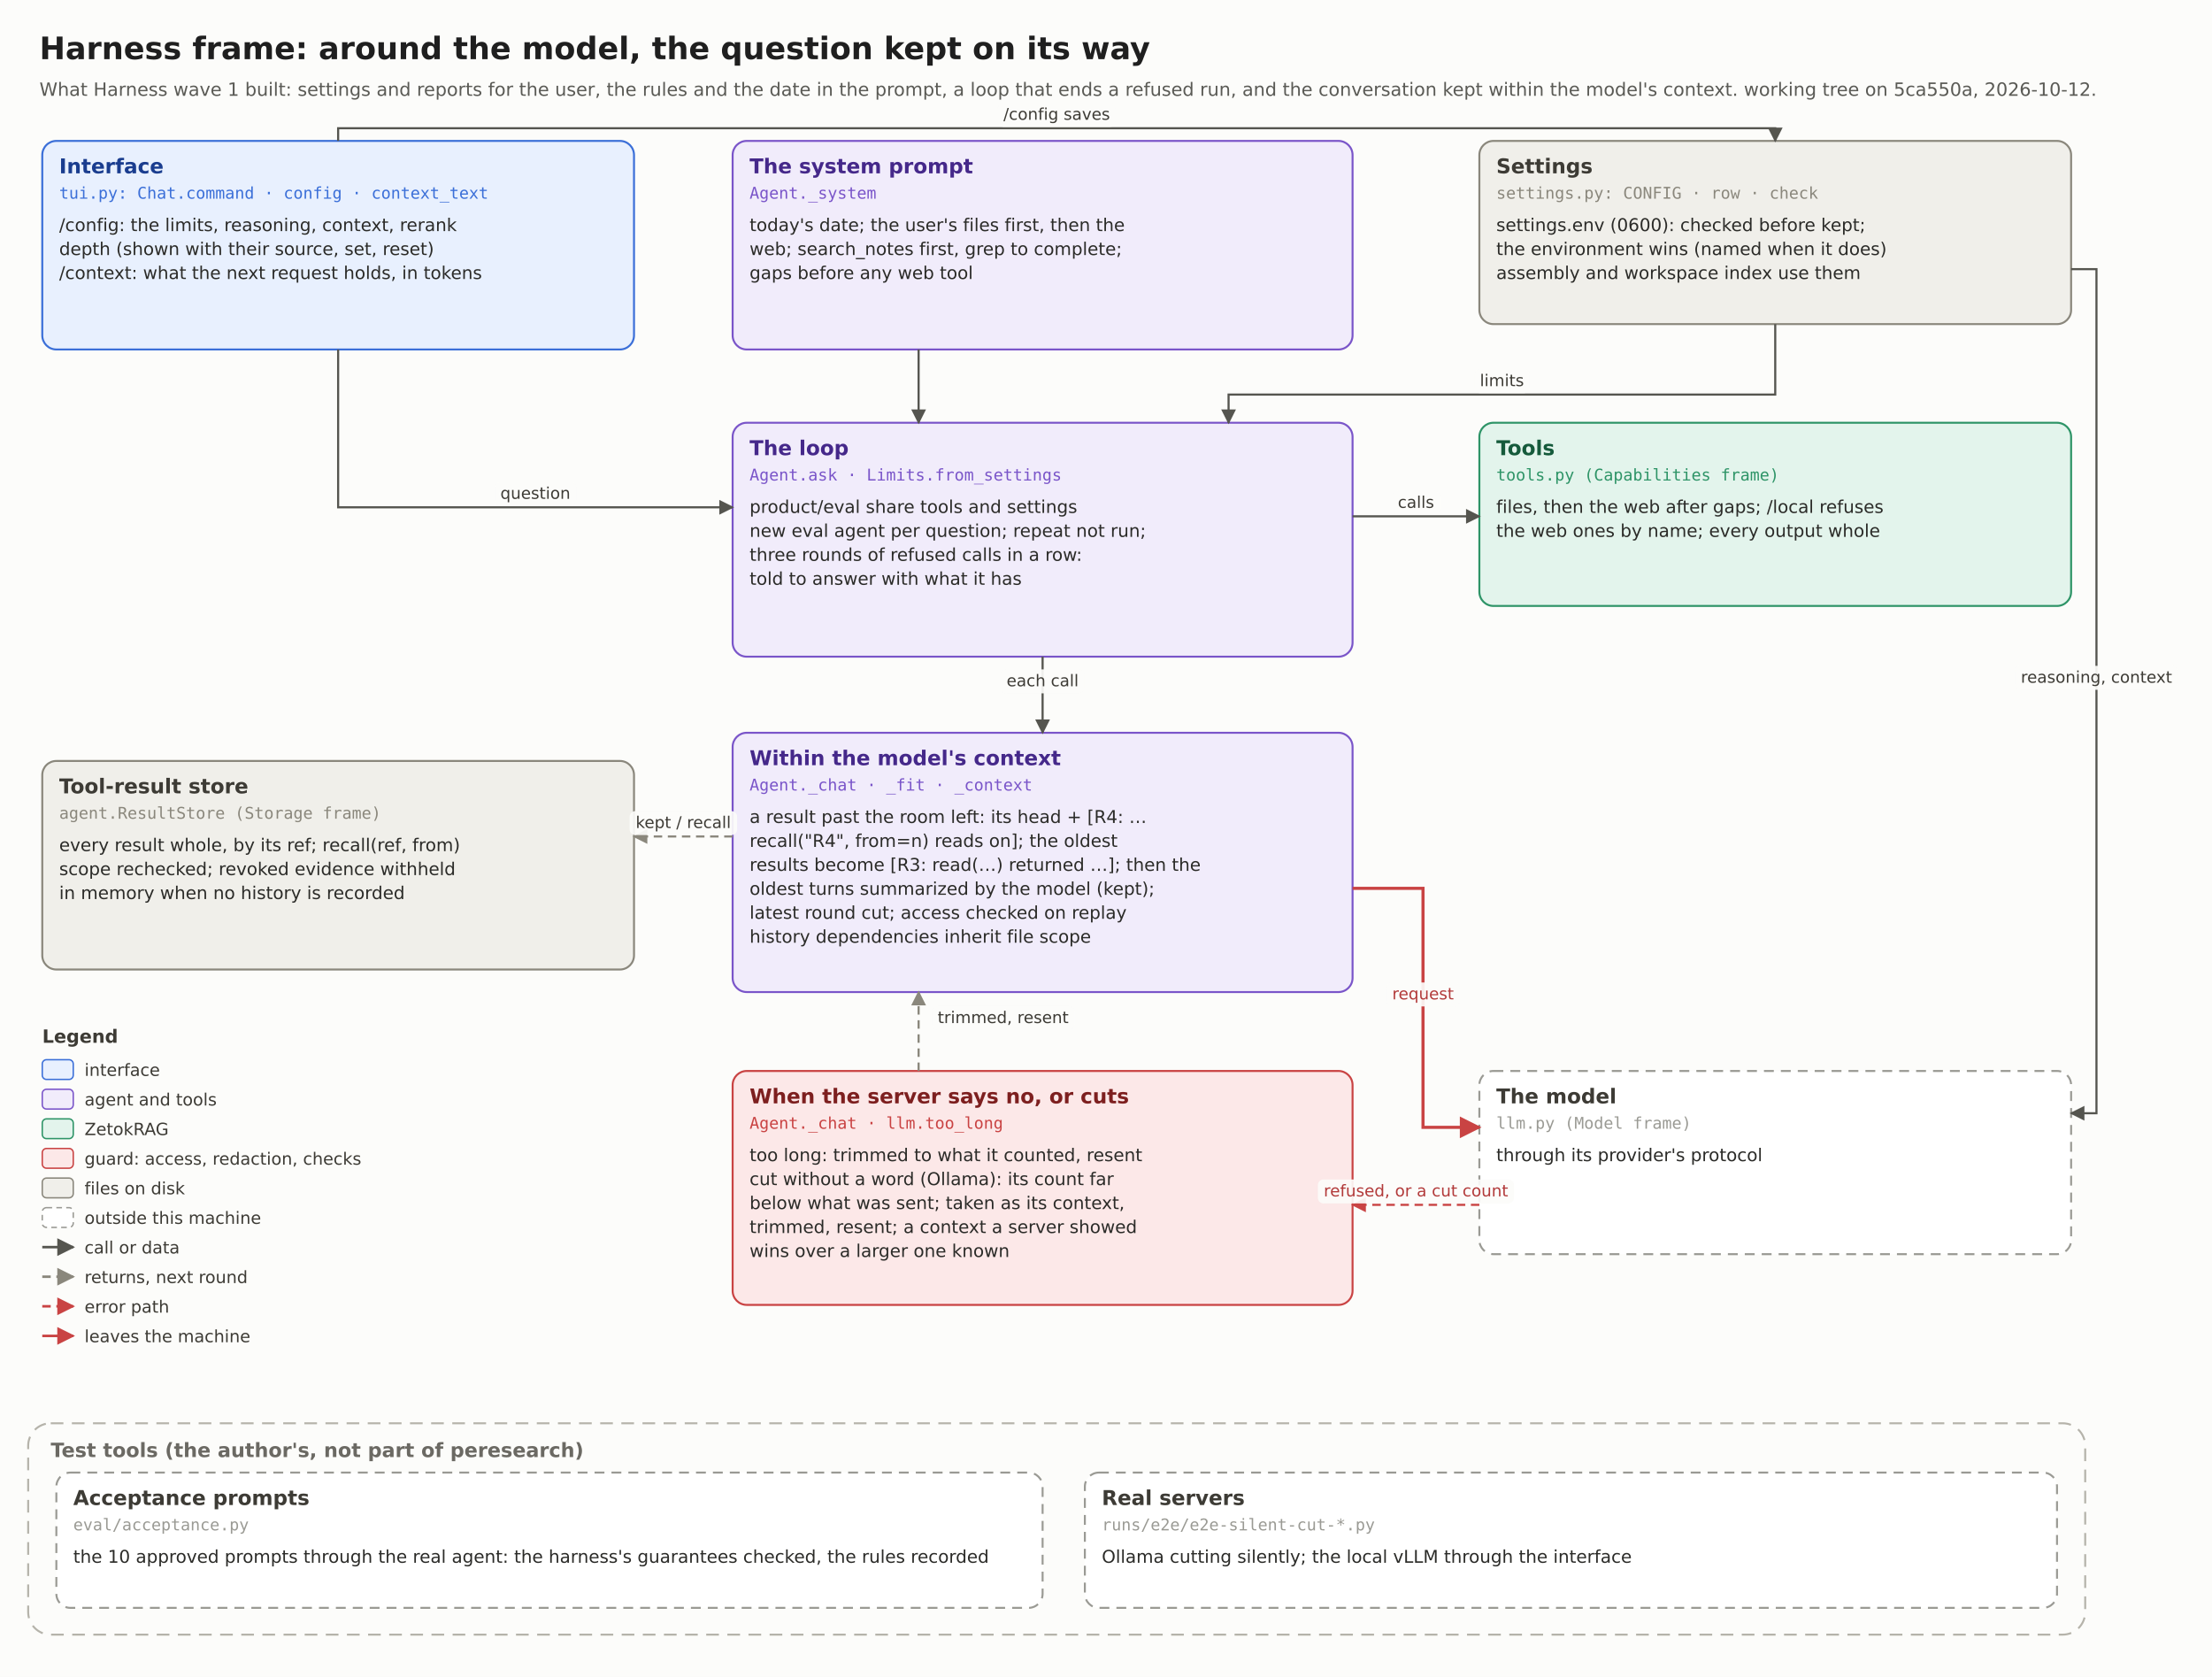
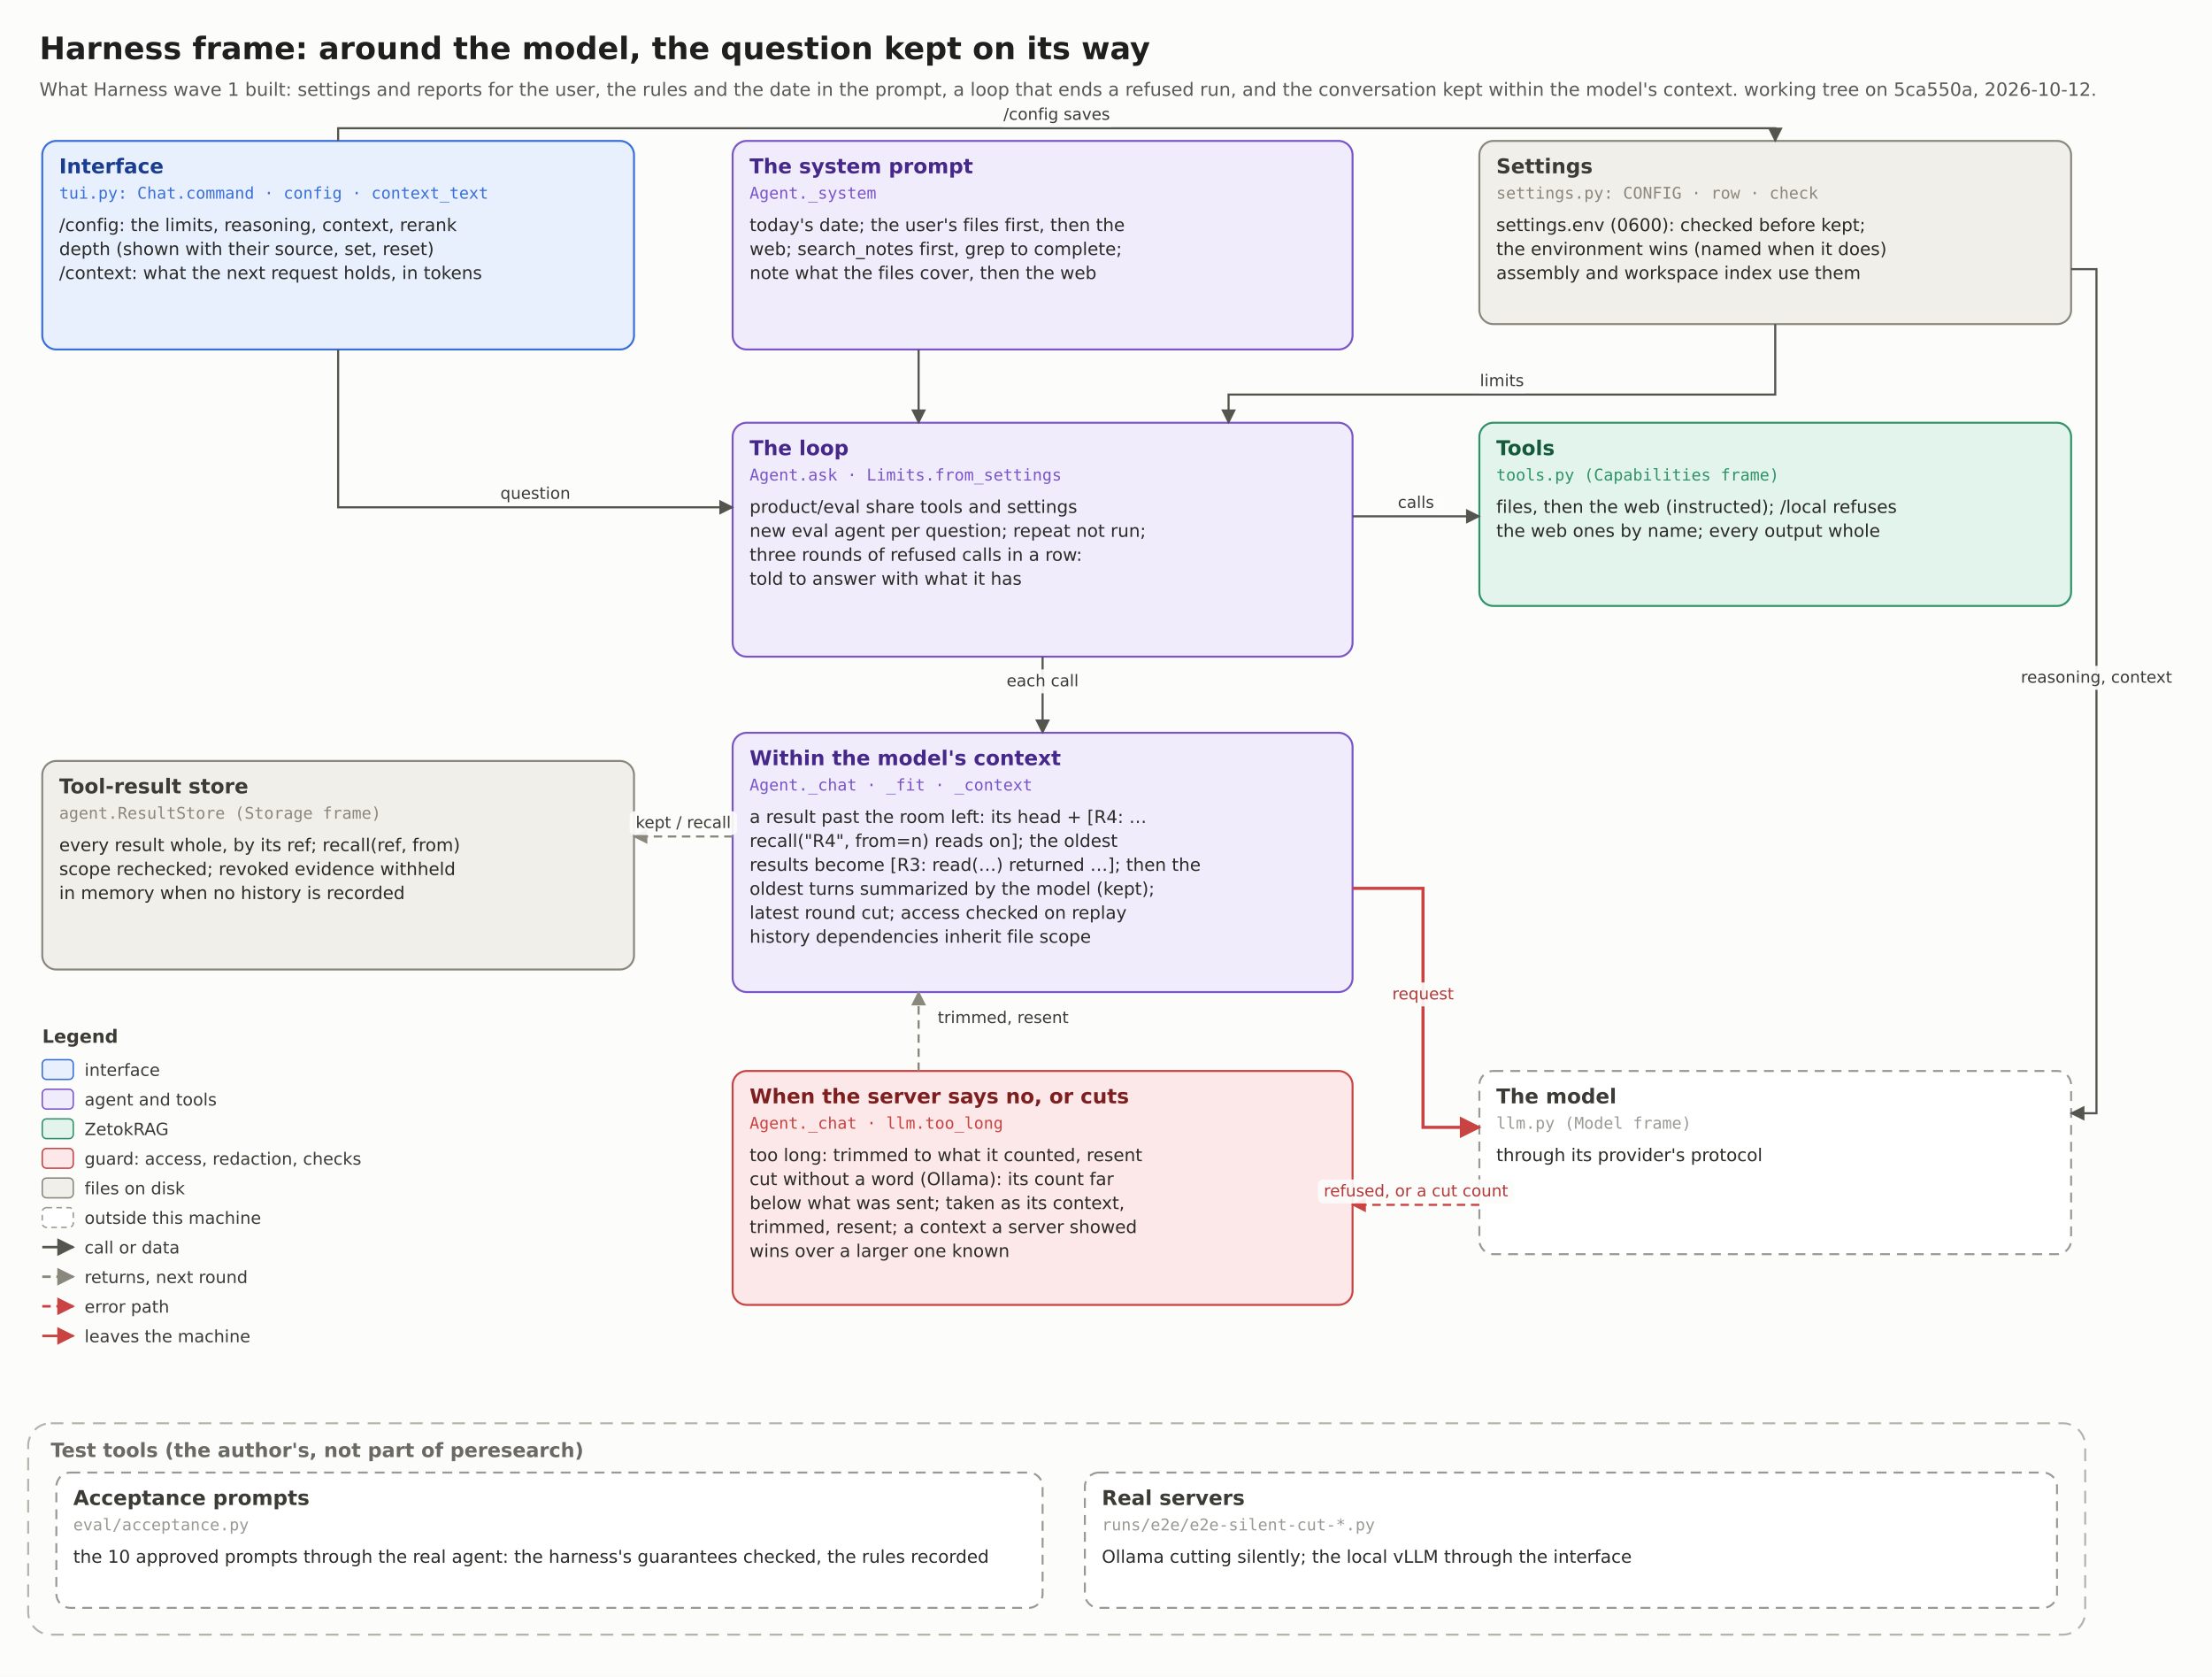
<svg xmlns="http://www.w3.org/2000/svg" width="1570" height="1190" viewBox="0 0 1570 1190">
  <defs>
    <marker id="arrow-flow" viewBox="0 0 10 10" refX="9" refY="5" markerWidth="7" markerHeight="7" orient="auto-start-reverse">
      <path d="M 0 0 L 10 5 L 0 10 z" fill="#55554F" />
    </marker>
    <marker id="arrow-back" viewBox="0 0 10 10" refX="9" refY="5" markerWidth="7" markerHeight="7" orient="auto-start-reverse">
      <path d="M 0 0 L 10 5 L 0 10 z" fill="#8A877C" />
    </marker>
    <marker id="arrow-error" viewBox="0 0 10 10" refX="9" refY="5" markerWidth="7" markerHeight="7" orient="auto-start-reverse">
      <path d="M 0 0 L 10 5 L 0 10 z" fill="#C94343" />
    </marker>
    <marker id="arrow-exit" viewBox="0 0 10 10" refX="9" refY="5" markerWidth="7" markerHeight="7" orient="auto-start-reverse">
      <path d="M 0 0 L 10 5 L 0 10 z" fill="#C94343" />
    </marker>
  </defs>
  <rect width="1570" height="1190" fill="#FCFCFA" />
  <text x="28.0" y="42.0" font-family="'DejaVu Sans', 'Segoe UI', Helvetica, Arial, sans-serif" font-size="22" font-weight="700" fill="#1F1F1F" text-anchor="start">Harness frame: around the model, the question kept on its way</text>
  <text x="28.0" y="68.0" font-family="'DejaVu Sans', 'Segoe UI', Helvetica, Arial, sans-serif" font-size="13" fill="#5A5A55" text-anchor="start">What Harness wave 1 built: settings and reports for the user, the rules and the date in the prompt, a loop that ends a refused run, and the conversation kept within the model's context. working tree on 5ca550a, 2026-10-12.</text>
  <rect x="30" y="100" width="420" height="148" rx="10" fill="#E8F0FE" stroke="#3B6FD8" stroke-width="1.4" />
  <text x="42.0" y="123.0" font-family="'DejaVu Sans', 'Segoe UI', Helvetica, Arial, sans-serif" font-size="14.5" font-weight="700" fill="#1A3D8F" text-anchor="start">Interface</text>
  <text x="42.0" y="141.0" font-family="'DejaVu Sans Mono', Consolas, Menlo, monospace" font-size="11.5" fill="#3B6FD8" text-anchor="start">tui.py: Chat.command · config · context_text</text>
  <text x="42.0" y="164.0" font-family="'DejaVu Sans', 'Segoe UI', Helvetica, Arial, sans-serif" font-size="12.5" fill="#2B2B28" text-anchor="start">/config: the limits, reasoning, context, rerank</text>
  <text x="42.0" y="181.0" font-family="'DejaVu Sans', 'Segoe UI', Helvetica, Arial, sans-serif" font-size="12.5" fill="#2B2B28" text-anchor="start">depth (shown with their source, set, reset)</text>
  <text x="42.0" y="198.0" font-family="'DejaVu Sans', 'Segoe UI', Helvetica, Arial, sans-serif" font-size="12.5" fill="#2B2B28" text-anchor="start">/context: what the next request holds, in tokens</text>
  <rect x="1050" y="100" width="420" height="130" rx="10" fill="#F0EFEA" stroke="#8A877C" stroke-width="1.4" />
  <text x="1062.0" y="123.0" font-family="'DejaVu Sans', 'Segoe UI', Helvetica, Arial, sans-serif" font-size="14.5" font-weight="700" fill="#3D3B35" text-anchor="start">Settings</text>
  <text x="1062.0" y="141.0" font-family="'DejaVu Sans Mono', Consolas, Menlo, monospace" font-size="11.5" fill="#8A877C" text-anchor="start">settings.py: CONFIG · row · check</text>
  <text x="1062.0" y="164.0" font-family="'DejaVu Sans', 'Segoe UI', Helvetica, Arial, sans-serif" font-size="12.5" fill="#2B2B28" text-anchor="start">settings.env (0600): checked before kept;</text>
  <text x="1062.0" y="181.0" font-family="'DejaVu Sans', 'Segoe UI', Helvetica, Arial, sans-serif" font-size="12.5" fill="#2B2B28" text-anchor="start">the environment wins (named when it does)</text>
  <text x="1062.0" y="198.0" font-family="'DejaVu Sans', 'Segoe UI', Helvetica, Arial, sans-serif" font-size="12.5" fill="#2B2B28" text-anchor="start">assembly and workspace index use them</text>
  <rect x="520" y="100" width="440" height="148" rx="10" fill="#F1ECFB" stroke="#7A55C9" stroke-width="1.4" />
  <text x="532.0" y="123.0" font-family="'DejaVu Sans', 'Segoe UI', Helvetica, Arial, sans-serif" font-size="14.5" font-weight="700" fill="#45288A" text-anchor="start">The system prompt</text>
  <text x="532.0" y="141.0" font-family="'DejaVu Sans Mono', Consolas, Menlo, monospace" font-size="11.5" fill="#7A55C9" text-anchor="start">Agent._system</text>
  <text x="532.0" y="164.0" font-family="'DejaVu Sans', 'Segoe UI', Helvetica, Arial, sans-serif" font-size="12.5" fill="#2B2B28" text-anchor="start">today's date; the user's files first, then the</text>
  <text x="532.0" y="181.0" font-family="'DejaVu Sans', 'Segoe UI', Helvetica, Arial, sans-serif" font-size="12.5" fill="#2B2B28" text-anchor="start">web; search_notes first, grep to complete;</text>
-   <text x="532.0" y="198.0" font-family="'DejaVu Sans', 'Segoe UI', Helvetica, Arial, sans-serif" font-size="12.5" fill="#2B2B28" text-anchor="start">gaps before any web tool</text>
+   <text x="532.0" y="198.0" font-family="'DejaVu Sans', 'Segoe UI', Helvetica, Arial, sans-serif" font-size="12.5" fill="#2B2B28" text-anchor="start">note what the files cover, then the web</text>
  <rect x="520" y="300" width="440" height="166" rx="10" fill="#F1ECFB" stroke="#7A55C9" stroke-width="1.4" />
  <text x="532.0" y="323.0" font-family="'DejaVu Sans', 'Segoe UI', Helvetica, Arial, sans-serif" font-size="14.5" font-weight="700" fill="#45288A" text-anchor="start">The loop</text>
  <text x="532.0" y="341.0" font-family="'DejaVu Sans Mono', Consolas, Menlo, monospace" font-size="11.5" fill="#7A55C9" text-anchor="start">Agent.ask · Limits.from_settings</text>
  <text x="532.0" y="364.0" font-family="'DejaVu Sans', 'Segoe UI', Helvetica, Arial, sans-serif" font-size="12.5" fill="#2B2B28" text-anchor="start">product/eval share tools and settings</text>
  <text x="532.0" y="381.0" font-family="'DejaVu Sans', 'Segoe UI', Helvetica, Arial, sans-serif" font-size="12.5" fill="#2B2B28" text-anchor="start">new eval agent per question; repeat not run;</text>
  <text x="532.0" y="398.0" font-family="'DejaVu Sans', 'Segoe UI', Helvetica, Arial, sans-serif" font-size="12.5" fill="#2B2B28" text-anchor="start">three rounds of refused calls in a row:</text>
  <text x="532.0" y="415.0" font-family="'DejaVu Sans', 'Segoe UI', Helvetica, Arial, sans-serif" font-size="12.5" fill="#2B2B28" text-anchor="start">told to answer with what it has</text>
  <rect x="1050" y="300" width="420" height="130" rx="10" fill="#E3F4EC" stroke="#2E9467" stroke-width="1.4" />
  <text x="1062.0" y="323.0" font-family="'DejaVu Sans', 'Segoe UI', Helvetica, Arial, sans-serif" font-size="14.5" font-weight="700" fill="#155A3B" text-anchor="start">Tools</text>
  <text x="1062.0" y="341.0" font-family="'DejaVu Sans Mono', Consolas, Menlo, monospace" font-size="11.5" fill="#2E9467" text-anchor="start">tools.py (Capabilities frame)</text>
-   <text x="1062.0" y="364.0" font-family="'DejaVu Sans', 'Segoe UI', Helvetica, Arial, sans-serif" font-size="12.5" fill="#2B2B28" text-anchor="start">files, then the web after gaps; /local refuses</text>
+   <text x="1062.0" y="364.0" font-family="'DejaVu Sans', 'Segoe UI', Helvetica, Arial, sans-serif" font-size="12.5" fill="#2B2B28" text-anchor="start">files, then the web (instructed); /local refuses</text>
  <text x="1062.0" y="381.0" font-family="'DejaVu Sans', 'Segoe UI', Helvetica, Arial, sans-serif" font-size="12.5" fill="#2B2B28" text-anchor="start">the web ones by name; every output whole</text>
  <rect x="520" y="520" width="440" height="184" rx="10" fill="#F1ECFB" stroke="#7A55C9" stroke-width="1.4" />
  <text x="532.0" y="543.0" font-family="'DejaVu Sans', 'Segoe UI', Helvetica, Arial, sans-serif" font-size="14.5" font-weight="700" fill="#45288A" text-anchor="start">Within the model's context</text>
  <text x="532.0" y="561.0" font-family="'DejaVu Sans Mono', Consolas, Menlo, monospace" font-size="11.5" fill="#7A55C9" text-anchor="start">Agent._chat · _fit · _context</text>
  <text x="532.0" y="584.0" font-family="'DejaVu Sans', 'Segoe UI', Helvetica, Arial, sans-serif" font-size="12.5" fill="#2B2B28" text-anchor="start">a result past the room left: its head + [R4: …</text>
  <text x="532.0" y="601.0" font-family="'DejaVu Sans', 'Segoe UI', Helvetica, Arial, sans-serif" font-size="12.5" fill="#2B2B28" text-anchor="start">recall("R4", from=n) reads on]; the oldest</text>
  <text x="532.0" y="618.0" font-family="'DejaVu Sans', 'Segoe UI', Helvetica, Arial, sans-serif" font-size="12.5" fill="#2B2B28" text-anchor="start">results become [R3: read(…) returned …]; then the</text>
  <text x="532.0" y="635.0" font-family="'DejaVu Sans', 'Segoe UI', Helvetica, Arial, sans-serif" font-size="12.5" fill="#2B2B28" text-anchor="start">oldest turns summarized by the model (kept);</text>
  <text x="532.0" y="652.0" font-family="'DejaVu Sans', 'Segoe UI', Helvetica, Arial, sans-serif" font-size="12.5" fill="#2B2B28" text-anchor="start">latest round cut; access checked on replay</text>
  <text x="532.0" y="669.0" font-family="'DejaVu Sans', 'Segoe UI', Helvetica, Arial, sans-serif" font-size="12.5" fill="#2B2B28" text-anchor="start">history dependencies inherit file scope</text>
  <rect x="30" y="540" width="420" height="148" rx="10" fill="#F0EFEA" stroke="#8A877C" stroke-width="1.4" />
  <text x="42.0" y="563.0" font-family="'DejaVu Sans', 'Segoe UI', Helvetica, Arial, sans-serif" font-size="14.5" font-weight="700" fill="#3D3B35" text-anchor="start">Tool-result store</text>
  <text x="42.0" y="581.0" font-family="'DejaVu Sans Mono', Consolas, Menlo, monospace" font-size="11.5" fill="#8A877C" text-anchor="start">agent.ResultStore (Storage frame)</text>
  <text x="42.0" y="604.0" font-family="'DejaVu Sans', 'Segoe UI', Helvetica, Arial, sans-serif" font-size="12.5" fill="#2B2B28" text-anchor="start">every result whole, by its ref; recall(ref, from)</text>
  <text x="42.0" y="621.0" font-family="'DejaVu Sans', 'Segoe UI', Helvetica, Arial, sans-serif" font-size="12.5" fill="#2B2B28" text-anchor="start">scope rechecked; revoked evidence withheld</text>
  <text x="42.0" y="638.0" font-family="'DejaVu Sans', 'Segoe UI', Helvetica, Arial, sans-serif" font-size="12.5" fill="#2B2B28" text-anchor="start">in memory when no history is recorded</text>
  <rect x="520" y="760" width="440" height="166" rx="10" fill="#FCE8E8" stroke="#C94343" stroke-width="1.4" />
  <text x="532.0" y="783.0" font-family="'DejaVu Sans', 'Segoe UI', Helvetica, Arial, sans-serif" font-size="14.5" font-weight="700" fill="#7D1F1F" text-anchor="start">When the server says no, or cuts</text>
  <text x="532.0" y="801.0" font-family="'DejaVu Sans Mono', Consolas, Menlo, monospace" font-size="11.5" fill="#C94343" text-anchor="start">Agent._chat · llm.too_long</text>
  <text x="532.0" y="824.0" font-family="'DejaVu Sans', 'Segoe UI', Helvetica, Arial, sans-serif" font-size="12.5" fill="#2B2B28" text-anchor="start">too long: trimmed to what it counted, resent</text>
  <text x="532.0" y="841.0" font-family="'DejaVu Sans', 'Segoe UI', Helvetica, Arial, sans-serif" font-size="12.5" fill="#2B2B28" text-anchor="start">cut without a word (Ollama): its count far</text>
  <text x="532.0" y="858.0" font-family="'DejaVu Sans', 'Segoe UI', Helvetica, Arial, sans-serif" font-size="12.5" fill="#2B2B28" text-anchor="start">below what was sent; taken as its context,</text>
  <text x="532.0" y="875.0" font-family="'DejaVu Sans', 'Segoe UI', Helvetica, Arial, sans-serif" font-size="12.5" fill="#2B2B28" text-anchor="start">trimmed, resent; a context a server showed</text>
  <text x="532.0" y="892.0" font-family="'DejaVu Sans', 'Segoe UI', Helvetica, Arial, sans-serif" font-size="12.5" fill="#2B2B28" text-anchor="start">wins over a larger one known</text>
  <rect x="1050" y="760" width="420" height="130" rx="10" fill="#FFFFFF" stroke="#9A9A94" stroke-width="1.4" stroke-dasharray="7 5" />
  <text x="1062.0" y="783.0" font-family="'DejaVu Sans', 'Segoe UI', Helvetica, Arial, sans-serif" font-size="14.5" font-weight="700" fill="#3D3B35" text-anchor="start">The model</text>
  <text x="1062.0" y="801.0" font-family="'DejaVu Sans Mono', Consolas, Menlo, monospace" font-size="11.5" fill="#9A9A94" text-anchor="start">llm.py (Model frame)</text>
  <text x="1062.0" y="824.0" font-family="'DejaVu Sans', 'Segoe UI', Helvetica, Arial, sans-serif" font-size="12.5" fill="#2B2B28" text-anchor="start">through its provider's protocol</text>
  <rect x="20" y="1010" width="1460" height="150" rx="16" fill="none" stroke="#B5B3AA" stroke-width="1.4" stroke-dasharray="9 6" />
  <text x="36.0" y="1034.0" font-family="'DejaVu Sans', 'Segoe UI', Helvetica, Arial, sans-serif" font-size="14" font-weight="700" fill="#6B6963" text-anchor="start">Test tools (the author's, not part of peresearch)</text>
  <rect x="40" y="1045" width="700" height="96" rx="10" fill="#FFFFFF" stroke="#9A9A94" stroke-width="1.4" stroke-dasharray="7 5" />
  <text x="52.0" y="1068.0" font-family="'DejaVu Sans', 'Segoe UI', Helvetica, Arial, sans-serif" font-size="14.5" font-weight="700" fill="#3D3B35" text-anchor="start">Acceptance prompts</text>
  <text x="52.0" y="1086.0" font-family="'DejaVu Sans Mono', Consolas, Menlo, monospace" font-size="11.5" fill="#9A9A94" text-anchor="start">eval/acceptance.py</text>
  <text x="52.0" y="1109.0" font-family="'DejaVu Sans', 'Segoe UI', Helvetica, Arial, sans-serif" font-size="12.5" fill="#2B2B28" text-anchor="start">the 10 approved prompts through the real agent: the harness's guarantees checked, the rules recorded</text>
  <rect x="770" y="1045" width="690" height="96" rx="10" fill="#FFFFFF" stroke="#9A9A94" stroke-width="1.4" stroke-dasharray="7 5" />
  <text x="782.0" y="1068.0" font-family="'DejaVu Sans', 'Segoe UI', Helvetica, Arial, sans-serif" font-size="14.5" font-weight="700" fill="#3D3B35" text-anchor="start">Real servers</text>
  <text x="782.0" y="1086.0" font-family="'DejaVu Sans Mono', Consolas, Menlo, monospace" font-size="11.5" fill="#9A9A94" text-anchor="start">runs/e2e/e2e-silent-cut-*.py</text>
  <text x="782.0" y="1109.0" font-family="'DejaVu Sans', 'Segoe UI', Helvetica, Arial, sans-serif" font-size="12.5" fill="#2B2B28" text-anchor="start">Ollama cutting silently; the local vLLM through the interface</text>
  <path d="M 240.0 248.0 L 240.0 360.0 L 520.0 360.0" fill="none" stroke="#55554F" stroke-width="1.5" marker-end="url(#arrow-flow)" />
  <path d="M 240.0 100.0 L 240.0 91.0 L 1260.0 91.0 L 1260.0 100.0" fill="none" stroke="#55554F" stroke-width="1.5" marker-end="url(#arrow-flow)" />
  <path d="M 1470.0 191.0 L 1488.0 191.0 L 1488.0 790.0 L 1470.0 790.0" fill="none" stroke="#55554F" stroke-width="1.5" marker-end="url(#arrow-flow)" />
  <path d="M 1260.0 230.0 L 1260.0 280.0 L 872.0 280.0 L 872.0 300.0" fill="none" stroke="#55554F" stroke-width="1.5" marker-end="url(#arrow-flow)" />
  <path d="M 652.0 248.0 L 652.0 300.0" fill="none" stroke="#55554F" stroke-width="1.5" marker-end="url(#arrow-flow)" />
  <path d="M 960.0 366.4 L 1050.0 366.4" fill="none" stroke="#55554F" stroke-width="1.5" marker-end="url(#arrow-flow)" />
  <path d="M 740.0 466.0 L 740.0 520.0" fill="none" stroke="#55554F" stroke-width="1.5" marker-end="url(#arrow-flow)" />
  <path d="M 520.0 593.6 L 450.0 593.6" fill="none" stroke="#8A877C" stroke-width="1.5" stroke-dasharray="6 4" marker-end="url(#arrow-back)" />
  <path d="M 960.0 630.4 L 1010.0 630.4 L 1010.0 800.0 L 1050.0 800.0" fill="none" stroke="#C94343" stroke-width="2.2" marker-end="url(#arrow-exit)" />
  <path d="M 1050.0 855.0 L 960.0 855.0" fill="none" stroke="#C94343" stroke-width="1.5" stroke-dasharray="6 4" marker-end="url(#arrow-error)" />
  <path d="M 652.0 760.0 L 652.0 704.0" fill="none" stroke="#8A877C" stroke-width="1.5" stroke-dasharray="6 4" marker-end="url(#arrow-back)" />
  <text x="30.0" y="740.0" font-family="'DejaVu Sans', 'Segoe UI', Helvetica, Arial, sans-serif" font-size="13" font-weight="700" fill="#3D3B35" text-anchor="start">Legend</text>
  <rect x="30" y="752" width="22" height="14" rx="3" fill="#E8F0FE" stroke="#3B6FD8" />
  <text x="60.0" y="763.5" font-family="'DejaVu Sans', 'Segoe UI', Helvetica, Arial, sans-serif" font-size="12" fill="#3D3B35" text-anchor="start">interface</text>
  <rect x="30" y="773" width="22" height="14" rx="3" fill="#F1ECFB" stroke="#7A55C9" />
  <text x="60.0" y="784.5" font-family="'DejaVu Sans', 'Segoe UI', Helvetica, Arial, sans-serif" font-size="12" fill="#3D3B35" text-anchor="start">agent and tools</text>
  <rect x="30" y="794" width="22" height="14" rx="3" fill="#E3F4EC" stroke="#2E9467" />
  <text x="60.0" y="805.5" font-family="'DejaVu Sans', 'Segoe UI', Helvetica, Arial, sans-serif" font-size="12" fill="#3D3B35" text-anchor="start">ZetokRAG</text>
  <rect x="30" y="815" width="22" height="14" rx="3" fill="#FCE8E8" stroke="#C94343" />
  <text x="60.0" y="826.5" font-family="'DejaVu Sans', 'Segoe UI', Helvetica, Arial, sans-serif" font-size="12" fill="#3D3B35" text-anchor="start">guard: access, redaction, checks</text>
  <rect x="30" y="836" width="22" height="14" rx="3" fill="#F0EFEA" stroke="#8A877C" />
  <text x="60.0" y="847.5" font-family="'DejaVu Sans', 'Segoe UI', Helvetica, Arial, sans-serif" font-size="12" fill="#3D3B35" text-anchor="start">files on disk</text>
  <rect x="30" y="857" width="22" height="14" rx="3" fill="#FFFFFF" stroke="#9A9A94" stroke-dasharray="4 3" />
  <text x="60.0" y="868.5" font-family="'DejaVu Sans', 'Segoe UI', Helvetica, Arial, sans-serif" font-size="12" fill="#3D3B35" text-anchor="start">outside this machine</text>
  <path d="M 30 885 L 52 885" stroke="#55554F" stroke-width="1.8" marker-end="url(#arrow-flow)" />
  <text x="60.0" y="889.5" font-family="'DejaVu Sans', 'Segoe UI', Helvetica, Arial, sans-serif" font-size="12" fill="#3D3B35" text-anchor="start">call or data</text>
  <path d="M 30 906 L 52 906" stroke="#8A877C" stroke-width="1.8" stroke-dasharray="6 4" marker-end="url(#arrow-back)" />
  <text x="60.0" y="910.5" font-family="'DejaVu Sans', 'Segoe UI', Helvetica, Arial, sans-serif" font-size="12" fill="#3D3B35" text-anchor="start">returns, next round</text>
  <path d="M 30 927 L 52 927" stroke="#C94343" stroke-width="1.8" stroke-dasharray="6 4" marker-end="url(#arrow-error)" />
  <text x="60.0" y="931.5" font-family="'DejaVu Sans', 'Segoe UI', Helvetica, Arial, sans-serif" font-size="12" fill="#3D3B35" text-anchor="start">error path</text>
  <path d="M 30 948 L 52 948" stroke="#C94343" stroke-width="1.8" marker-end="url(#arrow-exit)" />
  <text x="60.0" y="952.5" font-family="'DejaVu Sans', 'Segoe UI', Helvetica, Arial, sans-serif" font-size="12" fill="#3D3B35" text-anchor="start">leaves the machine</text>
  <rect x="351.2" y="342.0" width="57.7" height="17" rx="4" fill="#FCFCFA" fill-opacity="0.92" />
  <text x="380.0" y="354.0" font-family="'DejaVu Sans', 'Segoe UI', Helvetica, Arial, sans-serif" font-size="11.5" fill="#3D3B35" text-anchor="middle">question</text>
  <rect x="708.2" y="73.0" width="83.6" height="17" rx="4" fill="#FCFCFA" fill-opacity="0.92" />
  <text x="750.0" y="85.0" font-family="'DejaVu Sans', 'Segoe UI', Helvetica, Arial, sans-serif" font-size="11.5" fill="#3D3B35" text-anchor="middle">/config saves</text>
  <rect x="1430.1" y="472.5" width="115.8" height="17" rx="4" fill="#FCFCFA" fill-opacity="0.92" />
  <text x="1488.0" y="484.5" font-family="'DejaVu Sans', 'Segoe UI', Helvetica, Arial, sans-serif" font-size="11.5" fill="#3D3B35" text-anchor="middle">reasoning, context</text>
  <rect x="1046.4" y="262.0" width="39.3" height="17" rx="4" fill="#FCFCFA" fill-opacity="0.92" />
  <text x="1066.0" y="274.0" font-family="'DejaVu Sans', 'Segoe UI', Helvetica, Arial, sans-serif" font-size="11.5" fill="#3D3B35" text-anchor="middle">limits</text>
  <rect x="988.1" y="348.4" width="33.8" height="17" rx="4" fill="#FCFCFA" fill-opacity="0.92" />
  <text x="1005.0" y="360.4" font-family="'DejaVu Sans', 'Segoe UI', Helvetica, Arial, sans-serif" font-size="11.5" fill="#3D3B35" text-anchor="middle">calls</text>
  <rect x="710.4" y="475.0" width="59.1" height="17" rx="4" fill="#FCFCFA" fill-opacity="0.92" />
  <text x="740.0" y="487.0" font-family="'DejaVu Sans', 'Segoe UI', Helvetica, Arial, sans-serif" font-size="11.5" fill="#3D3B35" text-anchor="middle">each call</text>
  <rect x="446.9" y="575.6" width="76.3" height="17" rx="4" fill="#FCFCFA" fill-opacity="0.92" />
  <text x="485.0" y="587.6" font-family="'DejaVu Sans', 'Segoe UI', Helvetica, Arial, sans-serif" font-size="11.5" fill="#3D3B35" text-anchor="middle">kept / recall</text>
  <rect x="984.0" y="697.2" width="52.0" height="17" rx="4" fill="#FCFCFA" fill-opacity="0.92" />
  <text x="1010.0" y="709.2" font-family="'DejaVu Sans', 'Segoe UI', Helvetica, Arial, sans-serif" font-size="11.5" fill="#B23A3A" text-anchor="middle">request</text>
  <rect x="935.4" y="837.0" width="139.2" height="17" rx="4" fill="#FCFCFA" fill-opacity="0.92" />
  <text x="1005.0" y="849.0" font-family="'DejaVu Sans', 'Segoe UI', Helvetica, Arial, sans-serif" font-size="11.5" fill="#B23A3A" text-anchor="middle">refused, or a cut count</text>
  <rect x="661.4" y="714.0" width="101.2" height="17" rx="4" fill="#FCFCFA" fill-opacity="0.92" />
  <text x="712.0" y="726.0" font-family="'DejaVu Sans', 'Segoe UI', Helvetica, Arial, sans-serif" font-size="11.5" fill="#3D3B35" text-anchor="middle">trimmed, resent</text>
</svg>
